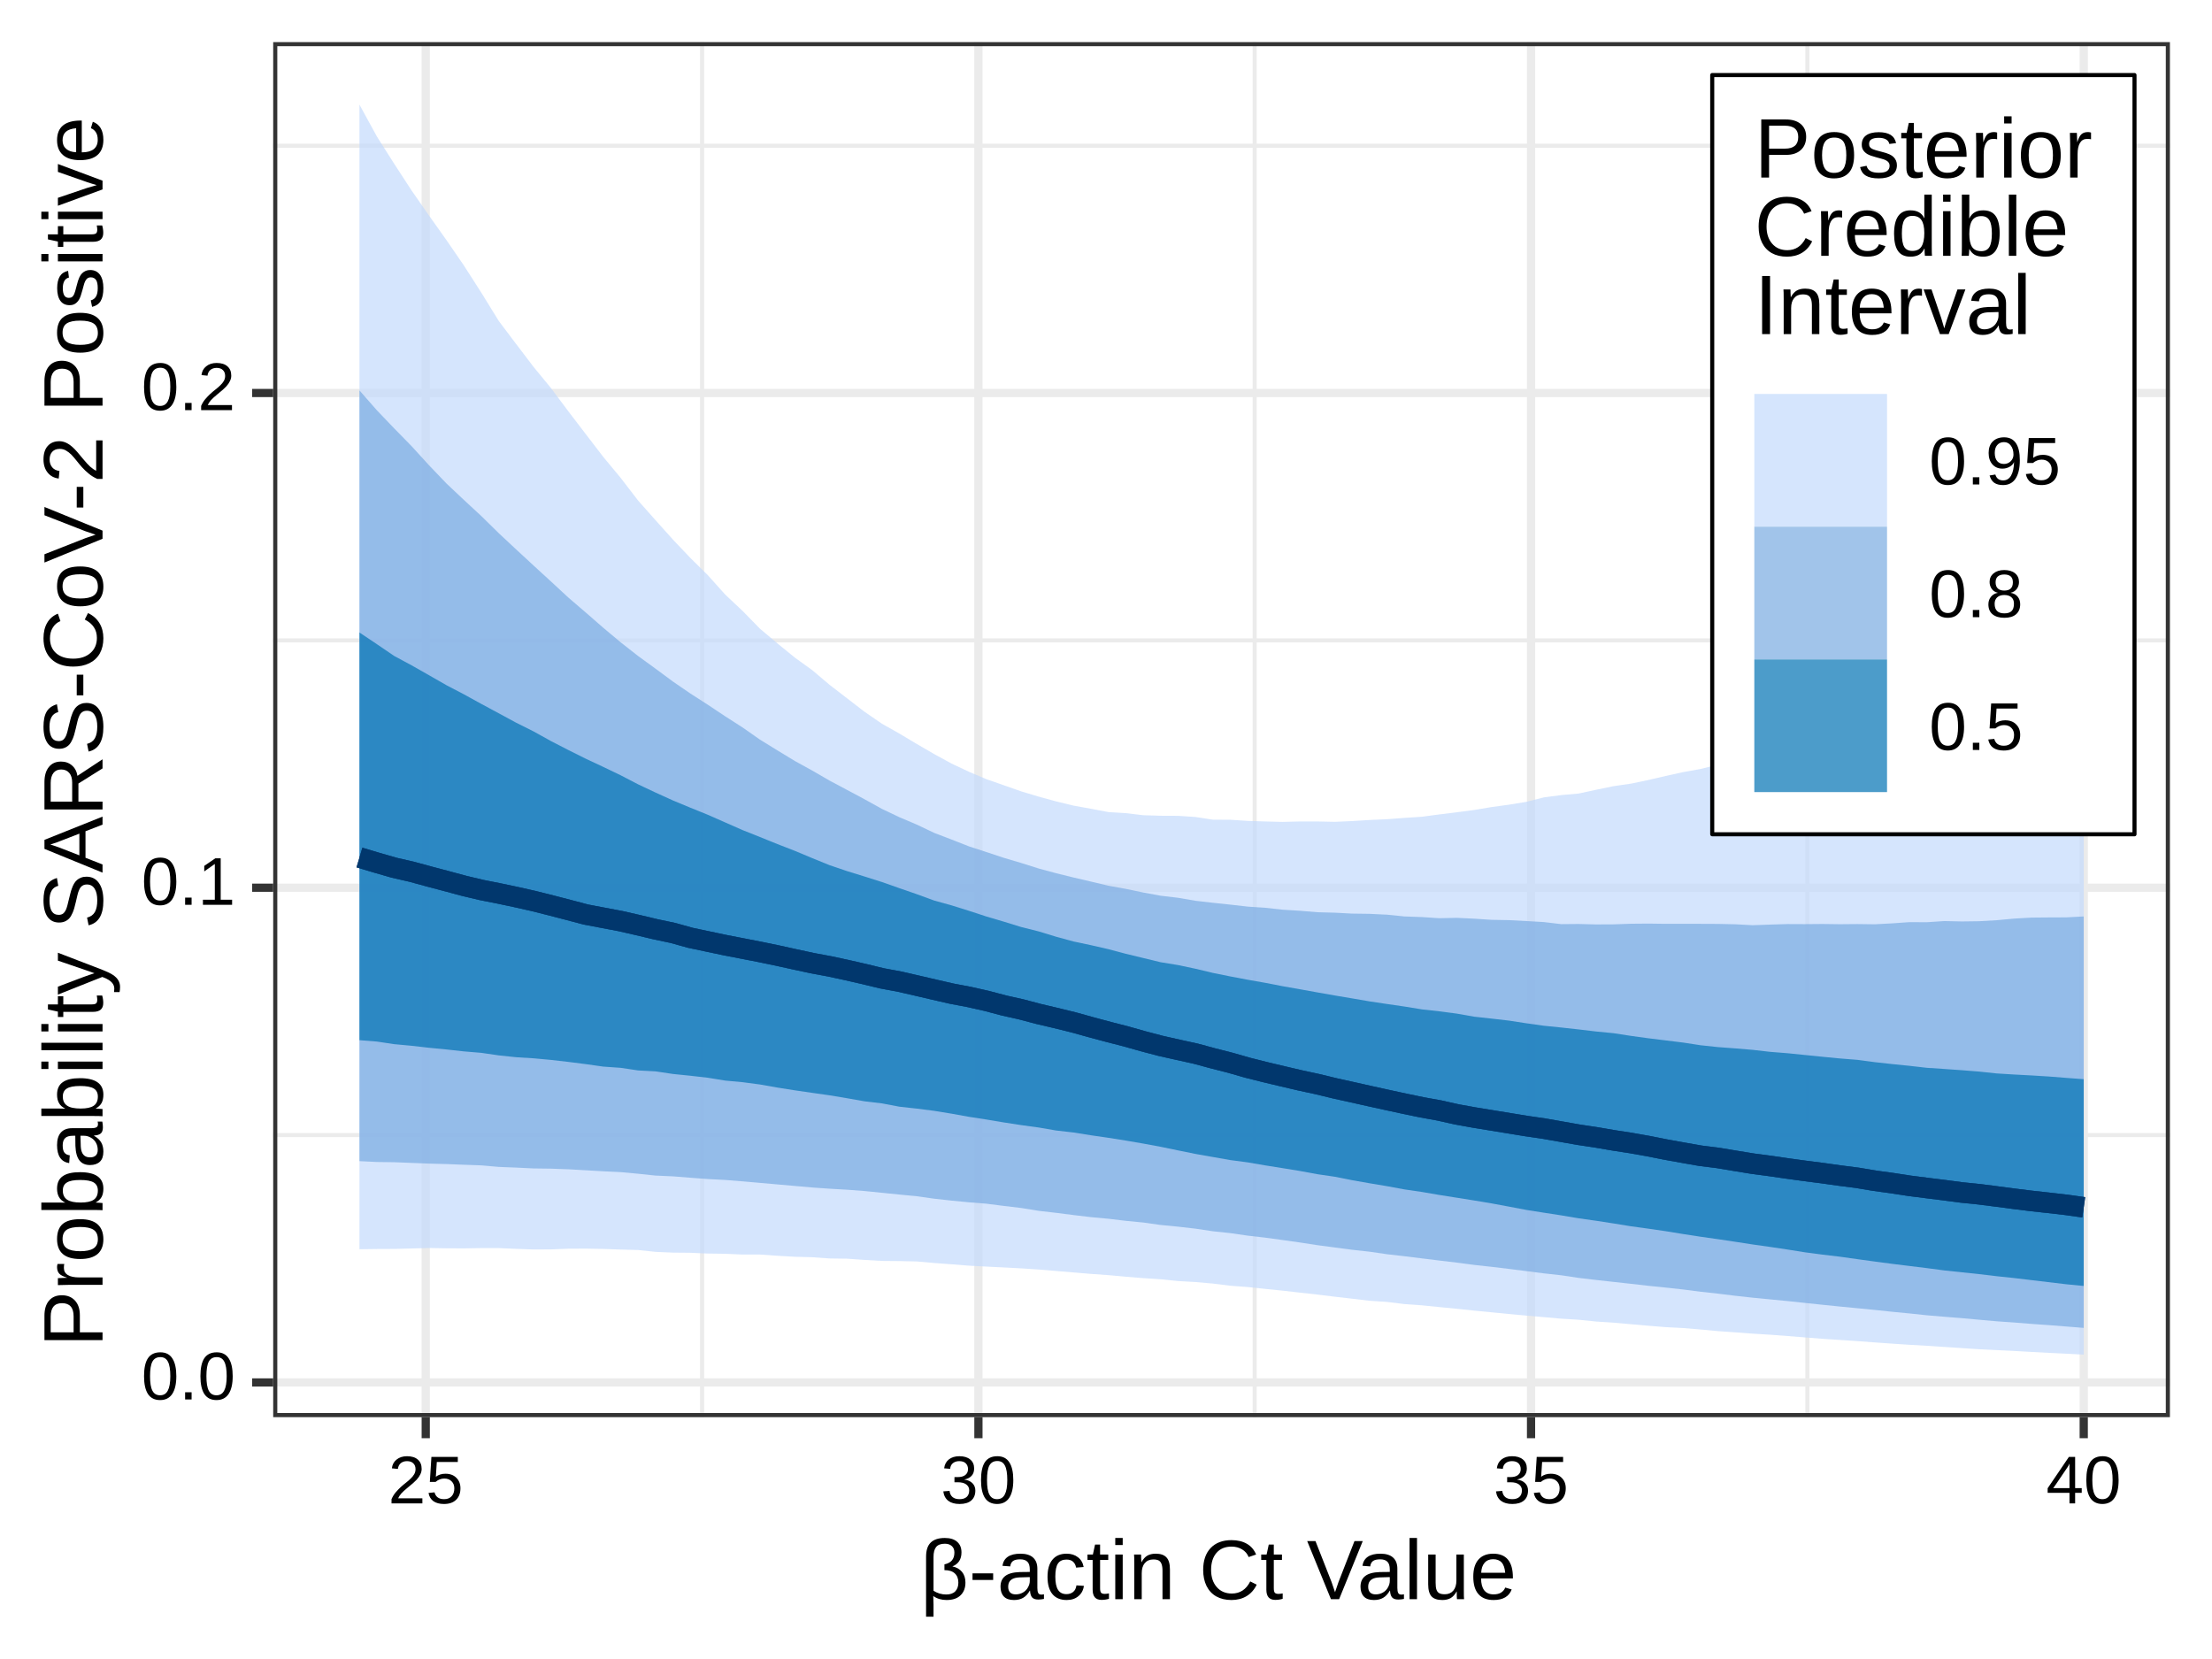
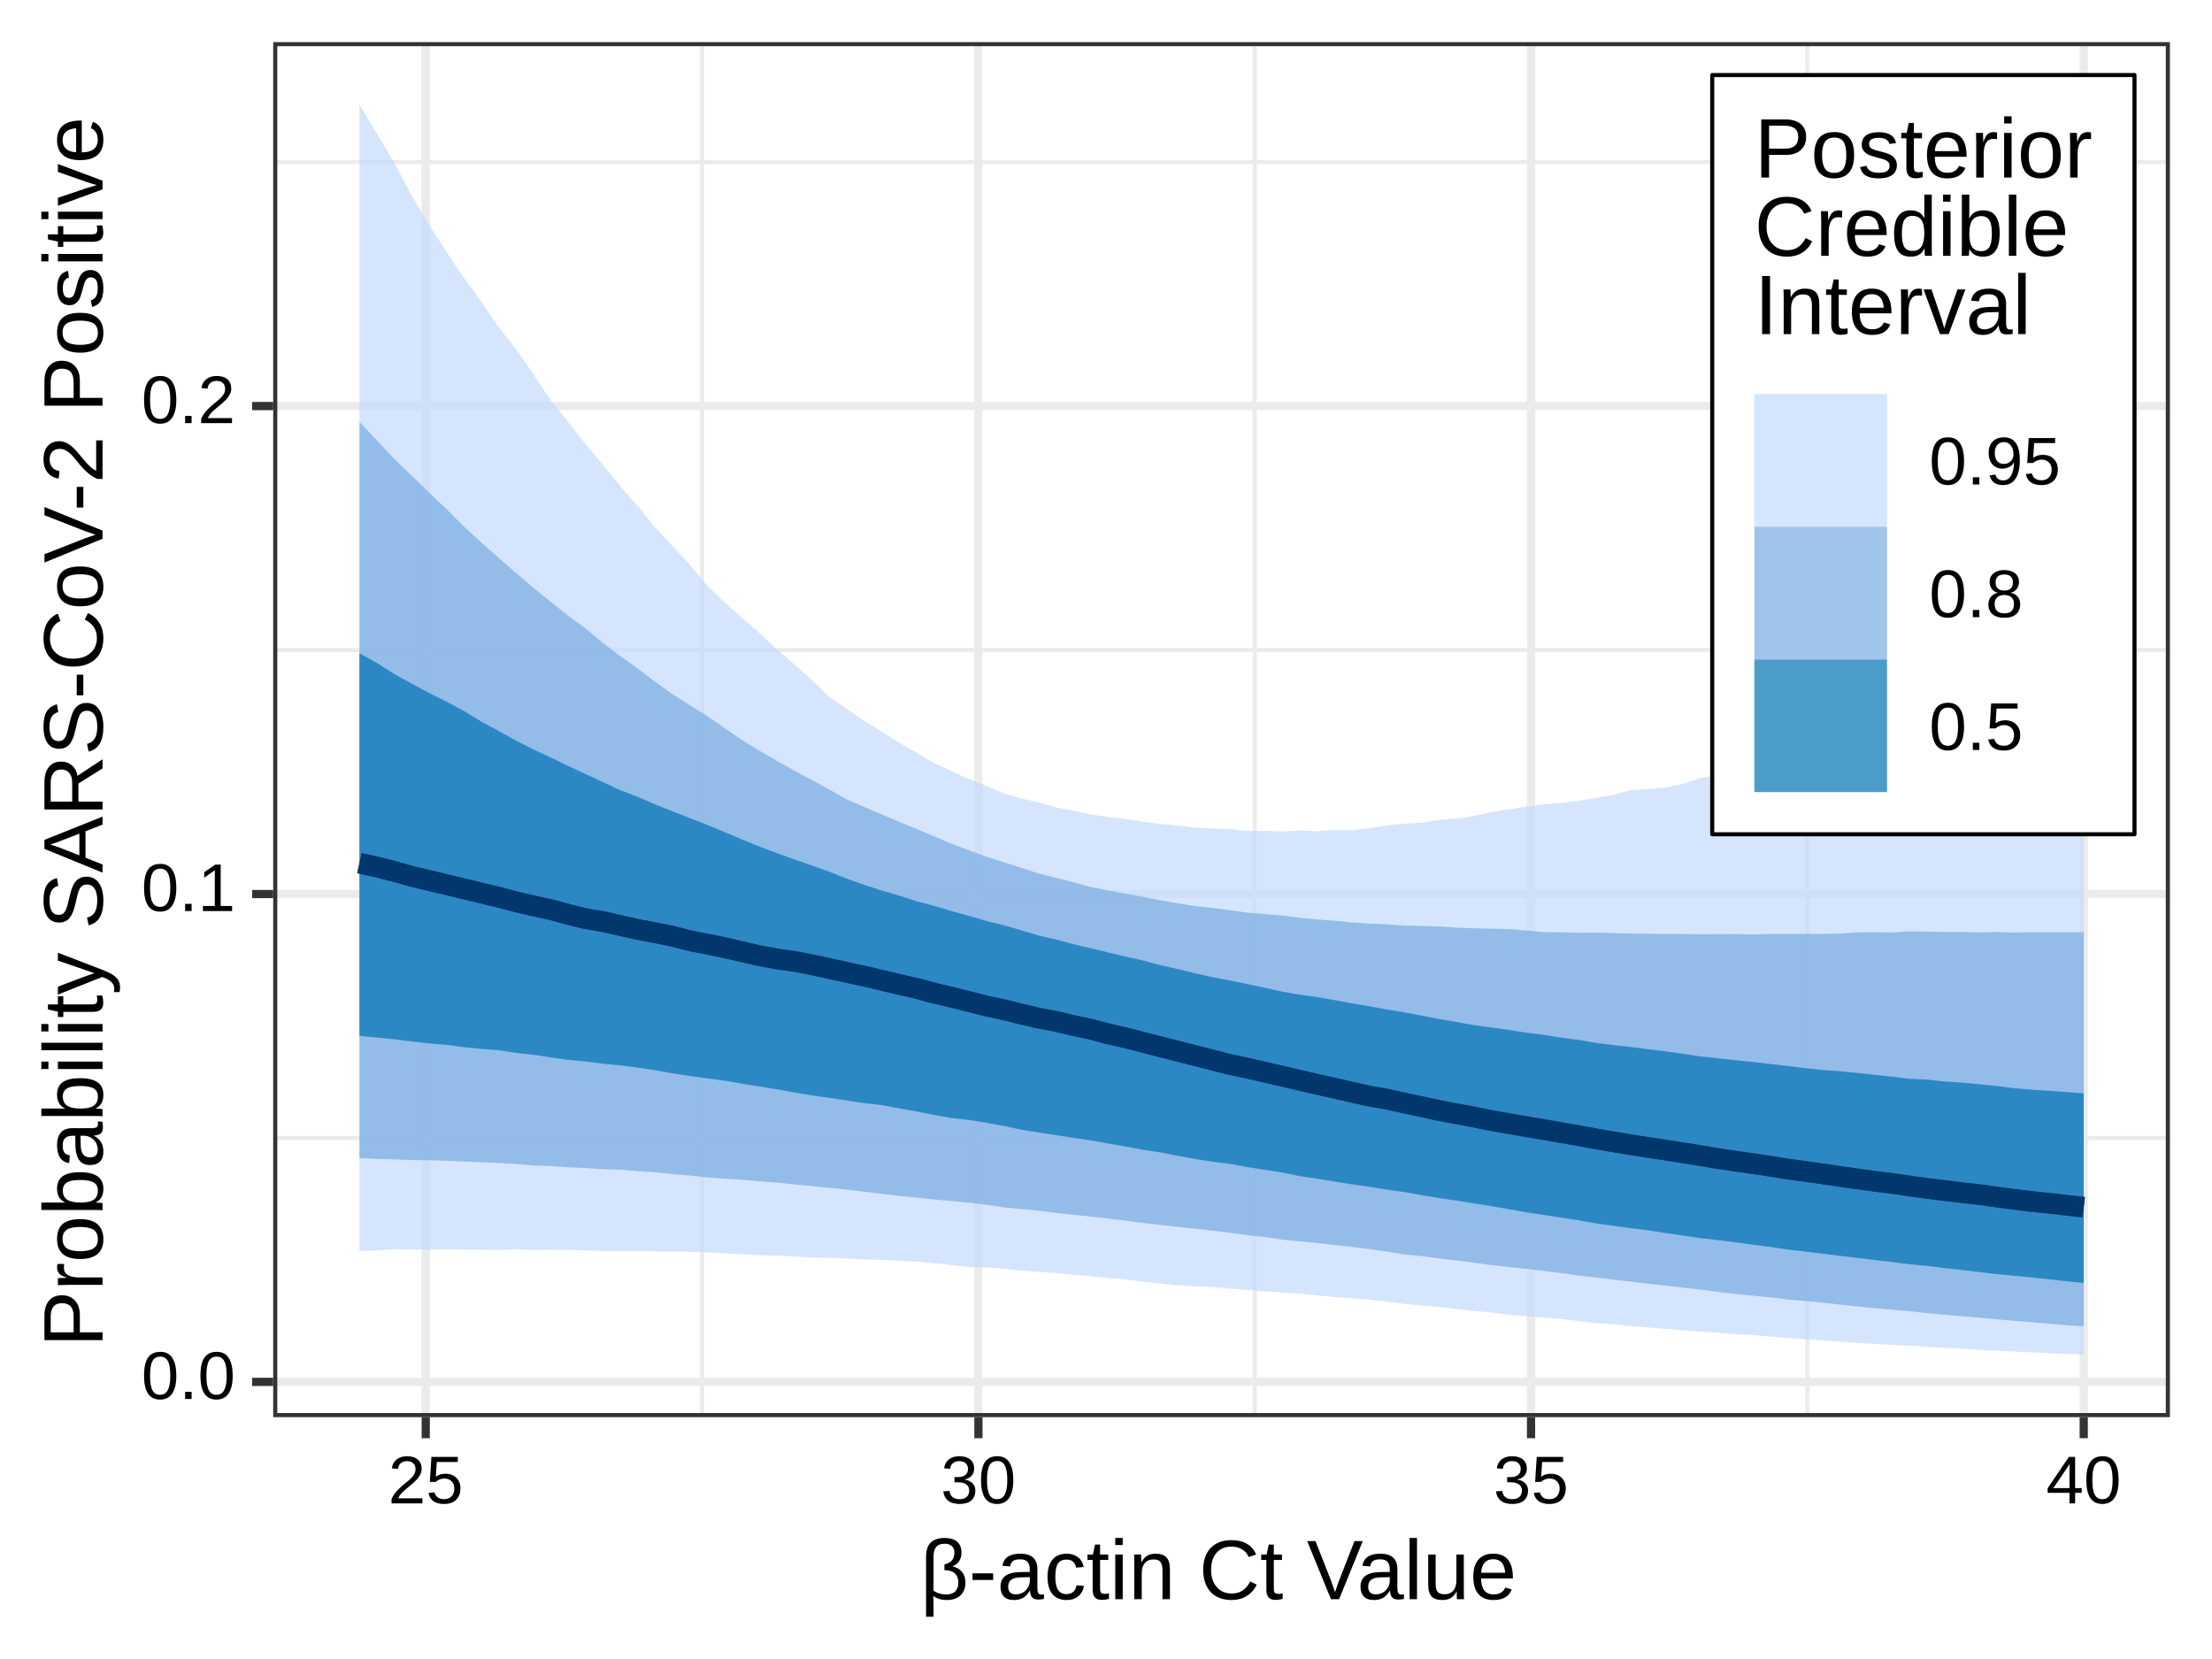
<svg xmlns="http://www.w3.org/2000/svg" viewBox="0 0 288.00 216.00">
  <defs>
    <style type="text/css">
    line, polyline, polygon, path, rect, circle {
      fill: none;
      stroke: #000000;
      stroke-linecap: round;
      stroke-linejoin: round;
      stroke-miterlimit: 10.00;
    }
  </style>
  </defs>
  <rect width="100%" height="100%" style="stroke: none; fill: #FFFFFF;" />
  <rect x="0.00" y="0.00" width="288.00" height="216.00" style="stroke-width: 1.07; stroke: #FFFFFF; fill: #FFFFFF;" />
  <defs>
    <clipPath id="cpMzUuNTd8MjgyLjUyfDE4NC41MXw1LjQ4">
      <rect x="35.57" y="5.48" width="246.95" height="179.03" />
    </clipPath>
  </defs>
  <rect x="35.57" y="5.48" width="246.95" height="179.03" style="stroke-width: 1.07; stroke: none; fill: #FFFFFF;" clip-path="url(#cpMzUuNTd8MjgyLjUyfDE4NC41MXw1LjQ4)" />
-   <polyline points="35.57,147.78 282.52,147.78 " style="stroke-width: 0.53; stroke: #EBEBEB; stroke-linecap: butt;" clip-path="url(#cpMzUuNTd8MjgyLjUyfDE4NC41MXw1LjQ4)" />
-   <polyline points="35.57,83.38 282.52,83.38 " style="stroke-width: 0.53; stroke: #EBEBEB; stroke-linecap: butt;" clip-path="url(#cpMzUuNTd8MjgyLjUyfDE4NC41MXw1LjQ4)" />
-   <polyline points="35.57,18.97 282.52,18.97 " style="stroke-width: 0.53; stroke: #EBEBEB; stroke-linecap: butt;" clip-path="url(#cpMzUuNTd8MjgyLjUyfDE4NC41MXw1LjQ4)" />
+   <polyline points="35.57,148.16 282.52,148.16 " style="stroke-width: 0.53; stroke: #EBEBEB; stroke-linecap: butt;" clip-path="url(#cpMzUuNTd8MjgyLjUyfDE4NC41MXw1LjQ4)" />
+   <polyline points="35.57,84.63 282.52,84.63 " style="stroke-width: 0.53; stroke: #EBEBEB; stroke-linecap: butt;" clip-path="url(#cpMzUuNTd8MjgyLjUyfDE4NC41MXw1LjQ4)" />
+   <polyline points="35.57,21.11 282.52,21.11 " style="stroke-width: 0.53; stroke: #EBEBEB; stroke-linecap: butt;" clip-path="url(#cpMzUuNTd8MjgyLjUyfDE4NC41MXw1LjQ4)" />
  <polyline points="91.41,184.51 91.41,5.48 " style="stroke-width: 0.53; stroke: #EBEBEB; stroke-linecap: butt;" clip-path="url(#cpMzUuNTd8MjgyLjUyfDE4NC41MXw1LjQ4)" />
  <polyline points="163.36,184.51 163.36,5.48 " style="stroke-width: 0.53; stroke: #EBEBEB; stroke-linecap: butt;" clip-path="url(#cpMzUuNTd8MjgyLjUyfDE4NC41MXw1LjQ4)" />
  <polyline points="235.32,184.51 235.32,5.48 " style="stroke-width: 0.53; stroke: #EBEBEB; stroke-linecap: butt;" clip-path="url(#cpMzUuNTd8MjgyLjUyfDE4NC41MXw1LjQ4)" />
-   <polyline points="35.57,179.99 282.52,179.99 " style="stroke-width: 1.07; stroke: #EBEBEB; stroke-linecap: butt;" clip-path="url(#cpMzUuNTd8MjgyLjUyfDE4NC41MXw1LjQ4)" />
-   <polyline points="35.57,115.58 282.52,115.58 " style="stroke-width: 1.07; stroke: #EBEBEB; stroke-linecap: butt;" clip-path="url(#cpMzUuNTd8MjgyLjUyfDE4NC41MXw1LjQ4)" />
-   <polyline points="35.57,51.17 282.52,51.17 " style="stroke-width: 1.07; stroke: #EBEBEB; stroke-linecap: butt;" clip-path="url(#cpMzUuNTd8MjgyLjUyfDE4NC41MXw1LjQ4)" />
+   <polyline points="35.57,179.92 282.52,179.92 " style="stroke-width: 1.07; stroke: #EBEBEB; stroke-linecap: butt;" clip-path="url(#cpMzUuNTd8MjgyLjUyfDE4NC41MXw1LjQ4)" />
+   <polyline points="35.57,116.40 282.52,116.40 " style="stroke-width: 1.07; stroke: #EBEBEB; stroke-linecap: butt;" clip-path="url(#cpMzUuNTd8MjgyLjUyfDE4NC41MXw1LjQ4)" />
+   <polyline points="35.57,52.87 282.52,52.87 " style="stroke-width: 1.07; stroke: #EBEBEB; stroke-linecap: butt;" clip-path="url(#cpMzUuNTd8MjgyLjUyfDE4NC41MXw1LjQ4)" />
  <polyline points="55.43,184.51 55.43,5.48 " style="stroke-width: 1.07; stroke: #EBEBEB; stroke-linecap: butt;" clip-path="url(#cpMzUuNTd8MjgyLjUyfDE4NC41MXw1LjQ4)" />
  <polyline points="127.39,184.51 127.39,5.48 " style="stroke-width: 1.07; stroke: #EBEBEB; stroke-linecap: butt;" clip-path="url(#cpMzUuNTd8MjgyLjUyfDE4NC41MXw1LjQ4)" />
  <polyline points="199.34,184.51 199.34,5.48 " style="stroke-width: 1.07; stroke: #EBEBEB; stroke-linecap: butt;" clip-path="url(#cpMzUuNTd8MjgyLjUyfDE4NC41MXw1LjQ4)" />
  <polyline points="271.30,184.51 271.30,5.48 " style="stroke-width: 1.07; stroke: #EBEBEB; stroke-linecap: butt;" clip-path="url(#cpMzUuNTd8MjgyLjUyfDE4NC41MXw1LjQ4)" />
-   <polygon points="46.80,13.62 49.07,17.77 51.33,21.33 53.60,24.82 55.87,28.08 58.14,31.28 60.40,34.57 62.67,38.11 64.94,41.79 67.21,44.80 69.47,47.77 71.74,50.53 74.01,53.57 76.28,56.54 78.54,59.48 80.81,62.22 83.08,65.17 85.35,67.73 87.62,70.26 89.88,72.64 92.15,74.88 94.42,77.41 96.69,79.55 98.95,81.86 101.22,83.77 103.49,85.62 105.76,87.26 108.02,89.17 110.29,90.92 112.56,92.67 114.83,94.23 117.10,95.51 119.36,96.86 121.63,98.18 123.90,99.42 126.17,100.49 128.43,101.45 130.70,102.24 132.97,103.04 135.24,103.72 137.50,104.34 139.77,104.89 142.04,105.30 144.31,105.73 146.57,105.87 148.84,106.14 151.11,106.21 153.38,106.22 155.65,106.37 157.91,106.72 160.18,106.73 162.45,106.88 164.72,106.95 166.98,107.01 169.25,106.95 171.52,106.95 173.79,107.00 176.05,106.90 178.32,106.76 180.59,106.66 182.86,106.49 185.12,106.34 187.39,106.04 189.66,105.76 191.93,105.46 194.20,105.08 196.46,104.77 198.73,104.40 201.00,103.82 203.27,103.52 205.53,103.32 207.80,102.83 210.07,102.36 212.34,102.03 214.60,101.56 216.87,101.03 219.14,100.53 221.41,100.12 223.67,99.56 225.94,99.01 228.21,98.31 230.48,97.83 232.75,97.37 235.01,96.77 237.28,96.40 239.55,95.79 241.82,95.09 244.08,94.48 246.35,93.93 248.62,93.14 250.89,92.33 253.15,91.68 255.42,90.98 257.69,90.50 259.96,89.76 262.23,89.24 264.49,88.54 266.76,87.82 269.03,87.19 271.30,86.57 271.30,176.37 269.03,176.25 266.76,176.14 264.49,176.02 262.23,175.89 259.96,175.78 257.69,175.67 255.42,175.52 253.15,175.37 250.89,175.22 248.62,175.09 246.35,174.94 244.08,174.78 241.82,174.61 239.55,174.46 237.28,174.31 235.01,174.13 232.75,173.95 230.48,173.78 228.21,173.64 225.94,173.47 223.67,173.31 221.41,173.10 219.14,172.91 216.87,172.79 214.60,172.61 212.34,172.41 210.07,172.21 207.80,172.06 205.53,171.83 203.27,171.69 201.00,171.49 198.73,171.29 196.46,171.08 194.20,170.86 191.93,170.64 189.66,170.40 187.39,170.18 185.12,169.95 182.86,169.79 180.59,169.51 178.32,169.36 176.05,169.09 173.79,168.83 171.52,168.55 169.25,168.30 166.98,168.04 164.72,167.81 162.45,167.57 160.18,167.40 157.91,167.12 155.65,166.92 153.38,166.79 151.11,166.56 148.84,166.41 146.57,166.23 144.31,166.02 142.04,165.86 139.77,165.67 137.50,165.48 135.24,165.29 132.97,165.14 130.70,165.02 128.43,164.91 126.17,164.79 123.90,164.61 121.63,164.44 119.36,164.24 117.10,164.19 114.83,164.17 112.56,164.04 110.29,163.88 108.02,163.85 105.76,163.69 103.49,163.63 101.22,163.50 98.95,163.34 96.69,163.34 94.42,163.24 92.15,163.21 89.88,163.11 87.62,163.09 85.35,162.99 83.08,162.75 80.81,162.69 78.54,162.61 76.28,162.57 74.01,162.58 71.74,162.67 69.47,162.68 67.21,162.60 64.94,162.50 62.67,162.50 60.40,162.54 58.14,162.53 55.87,162.49 53.60,162.55 51.33,162.61 49.07,162.62 46.80,162.65 " style="stroke-width: 0.00; stroke: none; fill: #C3DBFD; fill-opacity: 0.70;" clip-path="url(#cpMzUuNTd8MjgyLjUyfDE4NC41MXw1LjQ4)" />
-   <polygon points="46.80,50.83 49.07,53.42 51.33,55.78 53.60,58.10 55.87,60.59 58.14,62.96 60.40,65.09 62.67,67.19 64.94,69.42 67.21,71.54 69.47,73.63 71.74,75.71 74.01,77.81 76.28,79.76 78.54,81.73 80.81,83.63 83.08,85.41 85.35,87.06 87.62,88.74 89.88,90.29 92.15,91.75 94.42,93.26 96.69,94.72 98.95,96.30 101.22,97.70 103.49,99.08 105.76,100.33 108.02,101.64 110.29,102.85 112.56,104.06 114.83,105.32 117.10,106.40 119.36,107.36 121.63,108.44 123.90,109.31 126.17,110.20 128.43,110.94 130.70,111.69 132.97,112.36 135.24,113.08 137.50,113.69 139.77,114.25 142.04,114.78 144.31,115.32 146.57,115.73 148.84,116.20 151.11,116.62 153.38,116.89 155.65,117.28 157.91,117.54 160.18,117.78 162.45,118.04 164.72,118.19 166.98,118.44 169.25,118.58 171.52,118.77 173.79,118.83 176.05,118.95 178.32,118.98 180.59,119.09 182.86,119.32 185.12,119.40 187.39,119.55 189.66,119.50 191.93,119.61 194.20,119.76 196.46,119.80 198.73,119.92 201.00,120.05 203.27,120.32 205.53,120.30 207.80,120.36 210.07,120.35 212.34,120.27 214.60,120.25 216.87,120.28 219.14,120.28 221.41,120.28 223.67,120.29 225.94,120.34 228.21,120.46 230.48,120.38 232.75,120.31 235.01,120.32 237.28,120.30 239.55,120.33 241.82,120.31 244.08,120.34 246.35,120.22 248.62,120.06 250.89,120.07 253.15,119.92 255.42,119.97 257.69,119.94 259.96,119.81 262.23,119.60 264.49,119.47 266.76,119.45 269.03,119.44 271.30,119.32 271.30,172.89 269.03,172.71 266.76,172.53 264.49,172.37 262.23,172.19 259.96,172.03 257.69,171.83 255.42,171.62 253.15,171.44 250.89,171.25 248.62,171.01 246.35,170.79 244.08,170.55 241.82,170.33 239.55,170.11 237.28,169.88 235.01,169.64 232.75,169.40 230.48,169.18 228.21,168.96 225.94,168.71 223.67,168.43 221.41,168.18 219.14,167.89 216.87,167.64 214.60,167.41 212.34,167.15 210.07,166.90 207.80,166.65 205.53,166.38 203.27,166.04 201.00,165.79 198.73,165.50 196.46,165.21 194.20,164.94 191.93,164.69 189.66,164.39 187.39,164.12 185.12,163.84 182.86,163.56 180.59,163.30 178.32,162.97 176.05,162.72 173.79,162.42 171.52,162.12 169.25,161.77 166.98,161.45 164.72,161.14 162.45,160.88 160.18,160.55 157.91,160.31 155.65,159.97 153.38,159.71 151.11,159.49 148.84,159.17 146.57,158.95 144.31,158.68 142.04,158.47 139.77,158.20 137.50,157.91 135.24,157.65 132.97,157.28 130.70,157.01 128.43,156.72 126.17,156.54 123.90,156.32 121.63,156.07 119.36,155.75 117.10,155.53 114.83,155.30 112.56,155.07 110.29,154.90 108.02,154.77 105.76,154.61 103.49,154.41 101.22,154.21 98.95,154.01 96.69,153.81 94.42,153.63 92.15,153.51 89.88,153.34 87.62,153.16 85.35,153.06 83.08,152.82 80.81,152.61 78.54,152.50 76.28,152.37 74.01,152.24 71.74,152.16 69.47,152.13 67.21,152.02 64.94,151.93 62.67,151.73 60.40,151.65 58.14,151.56 55.87,151.50 53.60,151.41 51.33,151.32 49.07,151.29 46.80,151.18 " style="stroke-width: 0.00; stroke: none; fill: #79ABE2; fill-opacity: 0.70;" clip-path="url(#cpMzUuNTd8MjgyLjUyfDE4NC41MXw1LjQ4)" />
-   <polygon points="46.80,82.35 49.07,83.87 51.33,85.41 53.60,86.63 55.87,87.92 58.14,89.22 60.40,90.40 62.67,91.65 64.94,92.87 67.21,94.10 69.47,95.23 71.74,96.49 74.01,97.66 76.28,98.79 78.54,99.85 80.81,100.94 83.08,102.12 85.35,103.19 87.62,104.22 89.88,105.16 92.15,106.08 94.42,107.08 96.69,108.08 98.95,108.98 101.22,109.90 103.49,110.78 105.76,111.73 108.02,112.65 110.29,113.42 112.56,114.12 114.83,114.84 117.10,115.64 119.36,116.42 121.63,117.25 123.90,117.88 126.17,118.59 128.43,119.33 130.70,120.00 132.97,120.70 135.24,121.27 137.50,121.96 139.77,122.58 142.04,123.06 144.31,123.58 146.57,124.18 148.84,124.73 151.11,125.28 153.38,125.65 155.65,126.13 157.91,126.67 160.18,127.13 162.45,127.56 164.72,127.96 166.98,128.40 169.25,128.80 171.52,129.21 173.79,129.61 176.05,129.99 178.32,130.38 180.59,130.72 182.86,131.05 185.12,131.42 187.39,131.67 189.66,131.97 191.93,132.37 194.20,132.62 196.46,132.88 198.73,133.23 201.00,133.55 203.27,133.78 205.53,134.03 207.80,134.30 210.07,134.52 212.34,134.87 214.60,135.18 216.87,135.46 219.14,135.74 221.41,136.09 223.67,136.33 225.94,136.50 228.21,136.69 230.48,136.95 232.75,137.13 235.01,137.36 237.28,137.59 239.55,137.81 241.82,137.99 244.08,138.29 246.35,138.54 248.62,138.77 250.89,139.03 253.15,139.18 255.42,139.34 257.69,139.52 259.96,139.76 262.23,139.90 264.49,140.02 266.76,140.16 269.03,140.34 271.30,140.51 271.30,167.43 269.03,167.21 266.76,166.94 264.49,166.67 262.23,166.40 259.96,166.16 257.69,165.89 255.42,165.65 253.15,165.41 250.89,165.11 248.62,164.83 246.35,164.55 244.08,164.25 241.82,163.94 239.55,163.62 237.28,163.35 235.01,163.05 232.75,162.69 230.48,162.35 228.21,162.03 225.94,161.68 223.67,161.34 221.41,161.02 219.14,160.67 216.87,160.30 214.60,159.97 212.34,159.66 210.07,159.29 207.80,158.94 205.53,158.62 203.27,158.24 201.00,157.89 198.73,157.53 196.46,157.10 194.20,156.68 191.93,156.30 189.66,155.94 187.39,155.58 185.12,155.19 182.86,154.86 180.59,154.44 178.32,154.06 176.05,153.66 173.79,153.21 171.52,152.88 169.25,152.46 166.98,152.09 164.72,151.73 162.45,151.34 160.18,151.04 157.91,150.64 155.65,150.24 153.38,149.78 151.11,149.31 148.84,148.89 146.57,148.50 144.31,148.14 142.04,147.81 139.77,147.45 137.50,147.19 135.24,146.80 132.97,146.49 130.70,146.14 128.43,145.76 126.17,145.41 123.90,145.00 121.63,144.63 119.36,144.34 117.10,144.09 114.83,143.66 112.56,143.39 110.29,142.99 108.02,142.61 105.76,142.29 103.49,141.96 101.22,141.60 98.95,141.20 96.69,140.90 94.42,140.69 92.15,140.32 89.88,140.06 87.62,139.83 85.35,139.49 83.08,139.37 80.81,139.03 78.54,138.87 76.28,138.55 74.01,138.26 71.74,138.00 69.47,137.79 67.21,137.65 64.94,137.41 62.67,137.08 60.40,136.89 58.14,136.64 55.87,136.42 53.60,136.16 51.33,135.95 49.07,135.61 46.80,135.43 " style="stroke-width: 0.00; stroke: none; fill: #0072B4; fill-opacity: 0.70;" clip-path="url(#cpMzUuNTd8MjgyLjUyfDE4NC41MXw1LjQ4)" />
-   <polyline points="46.80,111.65 49.07,112.33 51.33,112.98 53.60,113.50 55.87,114.12 58.14,114.72 60.40,115.33 62.67,115.87 64.94,116.32 67.21,116.80 69.47,117.31 71.74,117.88 74.01,118.47 76.28,119.07 78.54,119.50 80.81,119.93 83.08,120.45 85.35,120.99 87.62,121.47 89.88,122.10 92.15,122.58 94.42,123.06 96.69,123.50 98.95,123.94 101.22,124.41 103.49,124.91 105.76,125.40 108.02,125.82 110.29,126.31 112.56,126.83 114.83,127.38 117.10,127.80 119.36,128.32 121.63,128.85 123.90,129.37 126.17,129.80 128.43,130.31 130.70,130.91 132.97,131.42 135.24,132.02 137.50,132.55 139.77,133.11 142.04,133.74 144.31,134.35 146.57,134.93 148.84,135.57 151.11,136.17 153.38,136.68 155.65,137.18 157.91,137.79 160.18,138.37 162.45,139.02 164.72,139.59 166.98,140.13 169.25,140.66 171.52,141.15 173.79,141.70 176.05,142.20 178.32,142.71 180.59,143.21 182.86,143.70 185.12,144.17 187.39,144.58 189.66,145.09 191.93,145.50 194.20,145.87 196.46,146.24 198.73,146.61 201.00,146.94 203.27,147.34 205.53,147.74 207.80,148.08 210.07,148.47 212.34,148.82 214.60,149.22 216.87,149.67 219.14,150.08 221.41,150.48 223.67,150.76 225.94,151.14 228.21,151.51 230.48,151.81 232.75,152.14 235.01,152.45 237.28,152.74 239.55,153.06 241.82,153.35 244.08,153.73 246.35,154.04 248.62,154.39 250.89,154.68 253.15,154.96 255.42,155.26 257.69,155.49 259.96,155.78 262.23,156.08 264.49,156.36 266.76,156.61 269.03,156.87 271.30,157.19 " style="stroke-width: 2.67; stroke: #00366C; stroke-opacity: 0.70; stroke-linecap: butt;" clip-path="url(#cpMzUuNTd8MjgyLjUyfDE4NC41MXw1LjQ4)" />
-   <polyline points="46.80,111.65 49.07,112.33 51.33,112.98 53.60,113.50 55.87,114.12 58.14,114.72 60.40,115.33 62.67,115.87 64.94,116.32 67.21,116.80 69.47,117.31 71.74,117.88 74.01,118.47 76.28,119.07 78.54,119.50 80.81,119.93 83.08,120.45 85.35,120.99 87.62,121.47 89.88,122.10 92.15,122.58 94.42,123.06 96.69,123.50 98.95,123.94 101.22,124.41 103.49,124.91 105.76,125.40 108.02,125.82 110.29,126.31 112.56,126.83 114.83,127.38 117.10,127.80 119.36,128.32 121.63,128.85 123.90,129.37 126.17,129.80 128.43,130.31 130.70,130.91 132.97,131.42 135.24,132.02 137.50,132.55 139.77,133.11 142.04,133.74 144.31,134.35 146.57,134.93 148.84,135.57 151.11,136.17 153.38,136.68 155.65,137.18 157.91,137.79 160.18,138.37 162.45,139.02 164.72,139.59 166.98,140.13 169.25,140.66 171.52,141.15 173.79,141.70 176.05,142.20 178.32,142.71 180.59,143.21 182.86,143.70 185.12,144.17 187.39,144.58 189.66,145.09 191.93,145.50 194.20,145.87 196.46,146.24 198.73,146.61 201.00,146.94 203.27,147.34 205.53,147.74 207.80,148.08 210.07,148.47 212.34,148.82 214.60,149.22 216.87,149.67 219.14,150.08 221.41,150.48 223.67,150.76 225.94,151.14 228.21,151.51 230.48,151.81 232.75,152.14 235.01,152.45 237.28,152.74 239.55,153.06 241.82,153.35 244.08,153.73 246.35,154.04 248.62,154.39 250.89,154.68 253.15,154.96 255.42,155.26 257.69,155.49 259.96,155.78 262.23,156.08 264.49,156.36 266.76,156.61 269.03,156.87 271.30,157.19 " style="stroke-width: 2.67; stroke: #00366C; stroke-opacity: 0.70; stroke-linecap: butt;" clip-path="url(#cpMzUuNTd8MjgyLjUyfDE4NC41MXw1LjQ4)" />
-   <polyline points="46.80,111.65 49.07,112.33 51.33,112.98 53.60,113.50 55.87,114.12 58.14,114.72 60.40,115.33 62.67,115.87 64.94,116.32 67.21,116.80 69.47,117.31 71.74,117.88 74.01,118.47 76.28,119.07 78.54,119.50 80.81,119.93 83.08,120.45 85.35,120.99 87.62,121.47 89.88,122.10 92.15,122.58 94.42,123.06 96.69,123.50 98.95,123.94 101.22,124.41 103.49,124.91 105.76,125.40 108.02,125.82 110.29,126.31 112.56,126.83 114.83,127.38 117.10,127.80 119.36,128.32 121.63,128.85 123.90,129.37 126.17,129.80 128.43,130.31 130.70,130.91 132.97,131.42 135.24,132.02 137.50,132.55 139.77,133.11 142.04,133.74 144.31,134.35 146.57,134.93 148.84,135.57 151.11,136.17 153.38,136.68 155.65,137.18 157.91,137.79 160.18,138.37 162.45,139.02 164.72,139.59 166.98,140.13 169.25,140.66 171.52,141.15 173.79,141.70 176.05,142.20 178.32,142.71 180.59,143.21 182.86,143.70 185.12,144.17 187.39,144.58 189.66,145.09 191.93,145.50 194.20,145.87 196.46,146.24 198.73,146.61 201.00,146.94 203.27,147.34 205.53,147.74 207.80,148.08 210.07,148.47 212.34,148.82 214.60,149.22 216.87,149.67 219.14,150.08 221.41,150.48 223.67,150.76 225.94,151.14 228.21,151.51 230.48,151.81 232.75,152.14 235.01,152.45 237.28,152.74 239.55,153.06 241.82,153.35 244.08,153.73 246.35,154.04 248.62,154.39 250.89,154.68 253.15,154.96 255.42,155.26 257.69,155.49 259.96,155.78 262.23,156.08 264.49,156.36 266.76,156.61 269.03,156.87 271.30,157.19 " style="stroke-width: 2.67; stroke: #00366C; stroke-opacity: 0.70; stroke-linecap: butt;" clip-path="url(#cpMzUuNTd8MjgyLjUyfDE4NC41MXw1LjQ4)" />
+   <polygon points="46.80,13.62 49.07,17.40 51.33,21.19 53.60,25.47 55.87,29.27 58.14,32.81 60.40,36.18 62.67,39.28 64.94,42.61 67.21,45.50 69.47,48.75 71.74,52.19 74.01,54.99 76.28,57.88 78.54,60.55 80.81,63.36 83.08,65.94 85.35,68.74 87.62,71.15 89.88,73.62 92.15,76.32 94.42,78.50 96.69,80.51 98.95,82.49 101.22,84.62 103.49,86.57 105.76,88.60 108.02,90.76 110.29,92.34 112.56,93.89 114.83,95.27 117.10,96.73 119.36,98.02 121.63,99.36 123.90,100.41 126.17,101.44 128.43,102.33 130.70,103.28 132.97,103.96 135.24,104.46 137.50,105.13 139.77,105.56 142.04,106.04 144.31,106.37 146.57,106.64 148.84,106.98 151.11,107.29 153.38,107.50 155.65,107.77 157.91,107.89 160.18,107.94 162.45,108.20 164.72,108.17 166.98,108.26 169.25,108.14 171.52,108.23 173.79,108.07 176.05,108.09 178.32,107.83 180.59,107.46 182.86,107.23 185.12,107.12 187.39,106.75 189.66,106.55 191.93,106.24 194.20,105.74 196.46,105.38 198.73,105.01 201.00,104.73 203.27,104.54 205.53,104.26 207.80,103.89 210.07,103.47 212.34,102.88 214.60,102.72 216.87,102.55 219.14,102.04 221.41,101.31 223.67,100.92 225.94,100.57 228.21,100.18 230.48,99.73 232.75,99.23 235.01,98.74 237.28,98.03 239.55,97.50 241.82,97.11 244.08,96.71 246.35,96.22 248.62,95.71 250.89,95.16 253.15,94.63 255.42,94.16 257.69,93.73 259.96,92.99 262.23,92.43 264.49,91.72 266.76,90.87 269.03,90.44 271.30,89.80 271.30,176.37 269.03,176.28 266.76,176.18 264.49,176.07 262.23,175.97 259.96,175.88 257.69,175.74 255.42,175.58 253.15,175.46 250.89,175.34 248.62,175.20 246.35,175.09 244.08,174.98 241.82,174.83 239.55,174.67 237.28,174.51 235.01,174.38 232.75,174.20 230.48,174.01 228.21,173.84 225.94,173.69 223.67,173.52 221.41,173.35 219.14,173.20 216.87,173.02 214.60,172.84 212.34,172.65 210.07,172.43 207.80,172.26 205.53,172.01 203.27,171.73 201.00,171.56 198.73,171.37 196.46,171.19 194.20,170.89 191.93,170.68 189.66,170.43 187.39,170.19 185.12,169.98 182.86,169.77 180.59,169.48 178.32,169.22 176.05,169.05 173.79,168.87 171.52,168.66 169.25,168.43 166.98,168.29 164.72,168.13 162.45,167.96 160.18,167.78 157.91,167.59 155.65,167.47 153.38,167.34 151.11,167.12 148.84,166.89 146.57,166.59 144.31,166.40 142.04,166.16 139.77,165.98 137.50,165.75 135.24,165.59 132.97,165.43 130.70,165.19 128.43,165.00 126.17,164.97 123.90,164.71 121.63,164.47 119.36,164.26 117.10,164.15 114.83,164.04 112.56,163.99 110.29,163.86 108.02,163.76 105.76,163.74 103.49,163.59 101.22,163.49 98.95,163.44 96.69,163.30 94.42,163.18 92.15,163.08 89.88,162.98 87.62,162.95 85.35,162.94 83.08,162.88 80.81,162.92 78.54,162.88 76.28,162.80 74.01,162.74 71.74,162.74 69.47,162.76 67.21,162.68 64.94,162.74 62.67,162.73 60.40,162.70 58.14,162.64 55.87,162.70 53.60,162.69 51.33,162.65 49.07,162.79 46.80,162.88 " style="stroke-width: 0.00; stroke: none; fill: #C3DBFD; fill-opacity: 0.70;" clip-path="url(#cpMzUuNTd8MjgyLjUyfDE4NC41MXw1LjQ4)" />
+   <polygon points="46.80,54.93 49.07,57.34 51.33,59.75 53.60,61.92 55.87,64.14 58.14,66.29 60.40,68.55 62.67,70.64 64.94,72.64 67.21,74.62 69.47,76.54 71.74,78.38 74.01,80.20 76.28,81.85 78.54,83.74 80.81,85.46 83.08,87.06 85.35,88.80 87.62,90.43 89.88,91.85 92.15,93.27 94.42,94.84 96.69,96.41 98.95,97.78 101.22,99.10 103.49,100.37 105.76,101.59 108.02,102.82 110.29,104.11 112.56,105.08 114.83,106.05 117.10,107.02 119.36,107.93 121.63,108.89 123.90,109.87 126.17,110.70 128.43,111.54 130.70,112.27 132.97,112.98 135.24,113.73 137.50,114.30 139.77,114.87 142.04,115.50 144.31,115.93 146.57,116.36 148.84,116.78 151.11,117.21 153.38,117.61 155.65,117.98 157.91,118.21 160.18,118.52 162.45,118.83 164.72,119.02 166.98,119.19 169.25,119.50 171.52,119.71 173.79,119.88 176.05,120.11 178.32,120.24 180.59,120.35 182.86,120.51 185.12,120.55 187.39,120.62 189.66,120.78 191.93,120.86 194.20,120.91 196.46,120.96 198.73,121.16 201.00,121.36 203.27,121.38 205.53,121.45 207.80,121.42 210.07,121.48 212.34,121.55 214.60,121.57 216.87,121.60 219.14,121.60 221.41,121.64 223.67,121.62 225.94,121.61 228.21,121.67 230.48,121.59 232.75,121.61 235.01,121.58 237.28,121.59 239.55,121.55 241.82,121.39 244.08,121.38 246.35,121.42 248.62,121.26 250.89,121.29 253.15,121.34 255.42,121.33 257.69,121.40 259.96,121.34 262.23,121.42 264.49,121.38 266.76,121.39 269.03,121.38 271.30,121.37 271.30,172.70 269.03,172.53 266.76,172.34 264.49,172.15 262.23,171.97 259.96,171.78 257.69,171.56 255.42,171.38 253.15,171.17 250.89,170.97 248.62,170.73 246.35,170.53 244.08,170.32 241.82,170.11 239.55,169.85 237.28,169.61 235.01,169.39 232.75,169.19 230.48,168.91 228.21,168.70 225.94,168.47 223.67,168.20 221.41,167.91 219.14,167.65 216.87,167.39 214.60,167.15 212.34,166.87 210.07,166.62 207.80,166.33 205.53,166.07 203.27,165.76 201.00,165.48 198.73,165.20 196.46,164.97 194.20,164.71 191.93,164.41 189.66,164.11 187.39,163.85 185.12,163.54 182.86,163.34 180.59,162.96 178.32,162.64 176.05,162.35 173.79,162.12 171.52,161.84 169.25,161.62 166.98,161.40 164.72,161.07 162.45,160.83 160.18,160.51 157.91,160.24 155.65,159.98 153.38,159.75 151.11,159.49 148.84,159.23 146.57,158.93 144.31,158.66 142.04,158.40 139.77,158.17 137.50,157.92 135.24,157.64 132.97,157.42 130.70,157.20 128.43,156.85 126.17,156.60 123.90,156.37 121.63,156.18 119.36,155.92 117.10,155.70 114.83,155.45 112.56,155.17 110.29,154.89 108.02,154.66 105.76,154.44 103.49,154.22 101.22,153.97 98.95,153.82 96.69,153.61 94.42,153.46 92.15,153.31 89.88,153.05 87.62,152.87 85.35,152.62 83.08,152.48 80.81,152.30 78.54,152.23 76.28,152.08 74.01,151.98 71.74,151.82 69.47,151.74 67.21,151.54 64.94,151.43 62.67,151.32 60.40,151.23 58.14,151.13 55.87,151.06 53.60,151.04 51.33,150.95 49.07,150.89 46.80,150.78 " style="stroke-width: 0.00; stroke: none; fill: #79ABE2; fill-opacity: 0.70;" clip-path="url(#cpMzUuNTd8MjgyLjUyfDE4NC41MXw1LjQ4)" />
+   <polygon points="46.80,85.05 49.07,86.31 51.33,87.75 53.60,89.01 55.87,90.23 58.14,91.35 60.40,92.57 62.67,93.95 64.94,95.18 67.21,96.44 69.47,97.59 71.74,98.64 74.01,99.74 76.28,100.80 78.54,101.85 80.81,102.90 83.08,103.77 85.35,104.75 87.62,105.65 89.88,106.55 92.15,107.43 94.42,108.37 96.69,109.33 98.95,110.25 101.22,111.10 103.49,111.93 105.76,112.71 108.02,113.51 110.29,114.42 112.56,115.22 114.83,115.96 117.10,116.62 119.36,117.35 121.63,117.94 123.90,118.63 126.17,119.24 128.43,119.92 130.70,120.47 132.97,121.12 135.24,121.81 137.50,122.33 139.77,122.93 142.04,123.47 144.31,124.01 146.57,124.56 148.84,125.06 151.11,125.67 153.38,126.18 155.65,126.73 157.91,127.24 160.18,127.67 162.45,128.14 164.72,128.61 166.98,129.12 169.25,129.51 171.52,129.82 173.79,130.22 176.05,130.64 178.32,131.02 180.59,131.44 182.86,131.81 185.12,132.23 187.39,132.68 189.66,133.07 191.93,133.48 194.20,133.78 196.46,134.10 198.73,134.45 201.00,134.74 203.27,135.11 205.53,135.39 207.80,135.78 210.07,136.07 212.34,136.32 214.60,136.61 216.87,136.88 219.14,137.21 221.41,137.55 223.67,137.79 225.94,138.04 228.21,138.26 230.48,138.53 232.75,138.78 235.01,139.07 237.28,139.31 239.55,139.47 241.82,139.70 244.08,139.94 246.35,140.18 248.62,140.46 250.89,140.56 253.15,140.81 255.42,140.95 257.69,141.17 259.96,141.39 262.23,141.68 264.49,141.87 266.76,142.02 269.03,142.18 271.30,142.35 271.30,167.04 269.03,166.82 266.76,166.56 264.49,166.32 262.23,166.11 259.96,165.88 257.69,165.62 255.42,165.35 253.15,165.10 250.89,164.82 248.62,164.60 246.35,164.32 244.08,164.05 241.82,163.78 239.55,163.51 237.28,163.23 235.01,162.95 232.75,162.69 230.48,162.35 228.21,162.05 225.94,161.75 223.67,161.46 221.41,161.21 219.14,160.87 216.87,160.54 214.60,160.19 212.34,159.91 210.07,159.60 207.80,159.29 205.53,158.88 203.27,158.54 201.00,158.18 198.73,157.84 196.46,157.44 194.20,157.04 191.93,156.68 189.66,156.32 187.39,155.99 185.12,155.62 182.86,155.20 180.59,154.89 178.32,154.52 176.05,154.21 173.79,153.84 171.52,153.47 169.25,153.13 166.98,152.67 164.72,152.32 162.45,151.96 160.18,151.54 157.91,151.26 155.65,150.90 153.38,150.50 151.11,150.05 148.84,149.71 146.57,149.28 144.31,148.89 142.04,148.48 139.77,148.15 137.50,147.80 135.24,147.45 132.97,147.09 130.70,146.60 128.43,146.18 126.17,145.82 123.90,145.57 121.63,145.17 119.36,144.71 117.10,144.31 114.83,143.89 112.56,143.63 110.29,143.29 108.02,142.94 105.76,142.63 103.49,142.25 101.22,141.84 98.95,141.47 96.69,141.11 94.42,140.71 92.15,140.42 89.88,140.10 87.62,139.76 85.35,139.35 83.08,139.01 80.81,138.72 78.54,138.50 76.28,138.20 74.01,138.00 71.74,137.68 69.47,137.33 67.21,137.09 64.94,136.74 62.67,136.56 60.40,136.35 58.14,136.03 55.87,135.85 53.60,135.60 51.33,135.31 49.07,135.09 46.80,134.88 " style="stroke-width: 0.00; stroke: none; fill: #0072B4; fill-opacity: 0.70;" clip-path="url(#cpMzUuNTd8MjgyLjUyfDE4NC41MXw1LjQ4)" />
+   <polyline points="46.80,112.38 49.07,112.89 51.33,113.46 53.60,114.10 55.87,114.64 58.14,115.18 60.40,115.73 62.67,116.27 64.94,116.82 67.21,117.42 69.47,117.95 71.74,118.44 74.01,119.06 76.28,119.62 78.54,120.00 80.81,120.51 83.08,121.02 85.35,121.45 87.62,121.91 89.88,122.50 92.15,122.94 94.42,123.40 96.69,123.93 98.95,124.45 101.22,124.86 103.49,125.18 105.76,125.62 108.02,126.11 110.29,126.61 112.56,127.10 114.83,127.64 117.10,128.18 119.36,128.69 121.63,129.31 123.90,129.84 126.17,130.41 128.43,130.98 130.70,131.47 132.97,132.03 135.24,132.56 137.50,132.99 139.77,133.53 142.04,134.01 144.31,134.61 146.57,135.13 148.84,135.71 151.11,136.30 153.38,136.87 155.65,137.45 157.91,138.03 160.18,138.61 162.45,139.08 164.72,139.61 166.98,140.13 169.25,140.66 171.52,141.19 173.79,141.69 176.05,142.21 178.32,142.72 180.59,143.11 182.86,143.62 185.12,144.09 187.39,144.59 189.66,145.02 191.93,145.44 194.20,145.91 196.46,146.29 198.73,146.69 201.00,147.07 203.27,147.47 205.53,147.86 207.80,148.28 210.07,148.67 212.34,149.04 214.60,149.40 216.87,149.74 219.14,150.10 221.41,150.46 223.67,150.84 225.94,151.18 228.21,151.50 230.48,151.84 232.75,152.21 235.01,152.51 237.28,152.83 239.55,153.17 241.82,153.49 244.08,153.80 246.35,154.08 248.62,154.42 250.89,154.73 253.15,155.00 255.42,155.28 257.69,155.53 259.96,155.85 262.23,156.15 264.49,156.43 266.76,156.66 269.03,156.92 271.30,157.18 " style="stroke-width: 2.67; stroke: #00366C; stroke-opacity: 0.70; stroke-linecap: butt;" clip-path="url(#cpMzUuNTd8MjgyLjUyfDE4NC41MXw1LjQ4)" />
+   <polyline points="46.80,112.38 49.07,112.89 51.33,113.46 53.60,114.10 55.87,114.64 58.14,115.18 60.40,115.73 62.67,116.27 64.94,116.82 67.21,117.42 69.47,117.95 71.74,118.44 74.01,119.06 76.28,119.62 78.54,120.00 80.81,120.51 83.08,121.02 85.35,121.45 87.62,121.91 89.88,122.50 92.15,122.94 94.42,123.40 96.69,123.93 98.95,124.45 101.22,124.86 103.49,125.18 105.76,125.62 108.02,126.11 110.29,126.61 112.56,127.10 114.83,127.64 117.10,128.18 119.36,128.69 121.63,129.31 123.90,129.84 126.17,130.41 128.43,130.98 130.70,131.47 132.97,132.03 135.24,132.56 137.50,132.99 139.77,133.53 142.04,134.01 144.31,134.61 146.57,135.13 148.84,135.71 151.11,136.30 153.38,136.87 155.65,137.45 157.91,138.03 160.18,138.61 162.45,139.08 164.72,139.61 166.98,140.13 169.25,140.66 171.52,141.19 173.79,141.69 176.05,142.21 178.32,142.72 180.59,143.11 182.86,143.62 185.12,144.09 187.39,144.59 189.66,145.02 191.93,145.44 194.20,145.91 196.46,146.29 198.73,146.69 201.00,147.07 203.27,147.47 205.53,147.86 207.80,148.28 210.07,148.67 212.34,149.04 214.60,149.40 216.87,149.74 219.14,150.10 221.41,150.46 223.67,150.84 225.94,151.18 228.21,151.50 230.48,151.84 232.75,152.21 235.01,152.51 237.28,152.83 239.55,153.17 241.82,153.49 244.08,153.80 246.35,154.08 248.62,154.42 250.89,154.73 253.15,155.00 255.42,155.28 257.69,155.53 259.96,155.85 262.23,156.15 264.49,156.43 266.76,156.66 269.03,156.92 271.30,157.18 " style="stroke-width: 2.67; stroke: #00366C; stroke-opacity: 0.70; stroke-linecap: butt;" clip-path="url(#cpMzUuNTd8MjgyLjUyfDE4NC41MXw1LjQ4)" />
+   <polyline points="46.80,112.38 49.07,112.89 51.33,113.46 53.60,114.10 55.87,114.64 58.14,115.18 60.40,115.73 62.67,116.27 64.94,116.82 67.21,117.42 69.47,117.95 71.74,118.44 74.01,119.06 76.28,119.62 78.54,120.00 80.81,120.51 83.08,121.02 85.35,121.45 87.62,121.91 89.88,122.50 92.15,122.94 94.42,123.40 96.69,123.93 98.95,124.45 101.22,124.86 103.49,125.18 105.76,125.62 108.02,126.11 110.29,126.61 112.56,127.10 114.83,127.64 117.10,128.18 119.36,128.69 121.63,129.31 123.90,129.84 126.17,130.41 128.43,130.98 130.70,131.47 132.97,132.03 135.24,132.56 137.50,132.99 139.77,133.53 142.04,134.01 144.31,134.61 146.57,135.13 148.84,135.71 151.11,136.30 153.38,136.87 155.65,137.45 157.91,138.03 160.18,138.61 162.45,139.08 164.72,139.61 166.98,140.13 169.25,140.66 171.52,141.19 173.79,141.69 176.05,142.21 178.32,142.72 180.59,143.11 182.86,143.62 185.12,144.09 187.39,144.59 189.66,145.02 191.93,145.44 194.20,145.91 196.46,146.29 198.73,146.69 201.00,147.07 203.27,147.47 205.53,147.86 207.80,148.28 210.07,148.67 212.34,149.04 214.60,149.40 216.87,149.74 219.14,150.10 221.41,150.46 223.67,150.84 225.94,151.18 228.21,151.50 230.48,151.84 232.75,152.21 235.01,152.51 237.28,152.83 239.55,153.17 241.82,153.49 244.08,153.80 246.35,154.08 248.62,154.42 250.89,154.73 253.15,155.00 255.42,155.28 257.69,155.53 259.96,155.85 262.23,156.15 264.49,156.43 266.76,156.66 269.03,156.92 271.30,157.18 " style="stroke-width: 2.67; stroke: #00366C; stroke-opacity: 0.70; stroke-linecap: butt;" clip-path="url(#cpMzUuNTd8MjgyLjUyfDE4NC41MXw1LjQ4)" />
  <rect x="35.57" y="5.48" width="246.95" height="179.03" style="stroke-width: 1.07; stroke: #333333;" clip-path="url(#cpMzUuNTd8MjgyLjUyfDE4NC41MXw1LjQ4)" />
  <defs>
    <clipPath id="cpMC4wMHwyODguMDB8MjE2LjAwfDAuMDA=">
      <rect x="0.00" y="0.00" width="288.00" height="216.00" />
    </clipPath>
  </defs>
  <g clip-path="url(#cpMC4wMHwyODguMDB8MjE2LjAwfDAuMDA=)">
-     <text x="18.41" y="182.21" style="font-size: 8.80px; font-family: Arial;" textLength="12.23px" lengthAdjust="spacingAndGlyphs">0.0</text>
+     <text x="18.41" y="182.15" style="font-size: 8.80px; font-family: Arial;" textLength="12.23px" lengthAdjust="spacingAndGlyphs">0.0</text>
  </g>
  <g clip-path="url(#cpMC4wMHwyODguMDB8MjE2LjAwfDAuMDA=)">
-     <text x="18.41" y="117.80" style="font-size: 8.80px; font-family: Arial;" textLength="12.23px" lengthAdjust="spacingAndGlyphs">0.1</text>
+     <text x="18.41" y="118.62" style="font-size: 8.80px; font-family: Arial;" textLength="12.23px" lengthAdjust="spacingAndGlyphs">0.1</text>
  </g>
  <g clip-path="url(#cpMC4wMHwyODguMDB8MjE2LjAwfDAuMDA=)">
-     <text x="18.41" y="53.40" style="font-size: 8.80px; font-family: Arial;" textLength="12.23px" lengthAdjust="spacingAndGlyphs">0.2</text>
+     <text x="18.41" y="55.09" style="font-size: 8.80px; font-family: Arial;" textLength="12.23px" lengthAdjust="spacingAndGlyphs">0.2</text>
  </g>
-   <polyline points="32.83,179.99 35.57,179.99 " style="stroke-width: 1.07; stroke: #333333; stroke-linecap: butt;" clip-path="url(#cpMC4wMHwyODguMDB8MjE2LjAwfDAuMDA=)" />
-   <polyline points="32.83,115.58 35.57,115.58 " style="stroke-width: 1.07; stroke: #333333; stroke-linecap: butt;" clip-path="url(#cpMC4wMHwyODguMDB8MjE2LjAwfDAuMDA=)" />
-   <polyline points="32.83,51.17 35.57,51.17 " style="stroke-width: 1.07; stroke: #333333; stroke-linecap: butt;" clip-path="url(#cpMC4wMHwyODguMDB8MjE2LjAwfDAuMDA=)" />
+   <polyline points="32.83,179.92 35.57,179.92 " style="stroke-width: 1.07; stroke: #333333; stroke-linecap: butt;" clip-path="url(#cpMC4wMHwyODguMDB8MjE2LjAwfDAuMDA=)" />
+   <polyline points="32.83,116.40 35.57,116.40 " style="stroke-width: 1.07; stroke: #333333; stroke-linecap: butt;" clip-path="url(#cpMC4wMHwyODguMDB8MjE2LjAwfDAuMDA=)" />
+   <polyline points="32.83,52.87 35.57,52.87 " style="stroke-width: 1.07; stroke: #333333; stroke-linecap: butt;" clip-path="url(#cpMC4wMHwyODguMDB8MjE2LjAwfDAuMDA=)" />
  <polyline points="55.43,187.25 55.43,184.51 " style="stroke-width: 1.07; stroke: #333333; stroke-linecap: butt;" clip-path="url(#cpMC4wMHwyODguMDB8MjE2LjAwfDAuMDA=)" />
  <polyline points="127.39,187.25 127.39,184.51 " style="stroke-width: 1.07; stroke: #333333; stroke-linecap: butt;" clip-path="url(#cpMC4wMHwyODguMDB8MjE2LjAwfDAuMDA=)" />
  <polyline points="199.34,187.25 199.34,184.51 " style="stroke-width: 1.07; stroke: #333333; stroke-linecap: butt;" clip-path="url(#cpMC4wMHwyODguMDB8MjE2LjAwfDAuMDA=)" />
  <polyline points="271.30,187.25 271.30,184.51 " style="stroke-width: 1.07; stroke: #333333; stroke-linecap: butt;" clip-path="url(#cpMC4wMHwyODguMDB8MjE2LjAwfDAuMDA=)" />
  <g clip-path="url(#cpMC4wMHwyODguMDB8MjE2LjAwfDAuMDA=)">
    <text x="50.54" y="195.74" style="font-size: 8.80px; font-family: Arial;" textLength="9.79px" lengthAdjust="spacingAndGlyphs">25</text>
  </g>
  <g clip-path="url(#cpMC4wMHwyODguMDB8MjE2LjAwfDAuMDA=)">
    <text x="122.49" y="195.74" style="font-size: 8.80px; font-family: Arial;" textLength="9.79px" lengthAdjust="spacingAndGlyphs">30</text>
  </g>
  <g clip-path="url(#cpMC4wMHwyODguMDB8MjE2LjAwfDAuMDA=)">
    <text x="194.45" y="195.74" style="font-size: 8.80px; font-family: Arial;" textLength="9.79px" lengthAdjust="spacingAndGlyphs">35</text>
  </g>
  <g clip-path="url(#cpMC4wMHwyODguMDB8MjE2LjAwfDAuMDA=)">
    <text x="266.40" y="195.74" style="font-size: 8.80px; font-family: Arial;" textLength="9.79px" lengthAdjust="spacingAndGlyphs">40</text>
  </g>
  <g clip-path="url(#cpMC4wMHwyODguMDB8MjE2LjAwfDAuMDA=)">
    <text x="119.81" y="208.21" style="font-size: 11.00px; font-family: Arial;" textLength="33.23px" lengthAdjust="spacingAndGlyphs">β-actin</text>
  </g>
  <g clip-path="url(#cpMC4wMHwyODguMDB8MjE2LjAwfDAuMDA=)">
    <text x="156.09" y="208.21" style="font-size: 11.00px; font-family: Arial;" textLength="11.00px" lengthAdjust="spacingAndGlyphs">Ct</text>
  </g>
  <g clip-path="url(#cpMC4wMHwyODguMDB8MjE2LjAwfDAuMDA=)">
    <text x="170.15" y="208.21" style="font-size: 11.00px; font-family: Arial;" textLength="28.13px" lengthAdjust="spacingAndGlyphs">Value</text>
  </g>
  <g clip-path="url(#cpMC4wMHwyODguMDB8MjE2LjAwfDAuMDA=)">
    <text transform="translate(13.35,175.39) rotate(-90)" style="font-size: 11.00px; font-family: Arial;" textLength="160.78px" lengthAdjust="spacingAndGlyphs">Probability SARS-CoV-2 Positive</text>
  </g>
  <rect x="222.93" y="9.77" width="54.98" height="98.85" style="stroke-width: 0.53; fill: #FFFFFF;" clip-path="url(#cpMC4wMHwyODguMDB8MjE2LjAwfDAuMDA=)" />
  <g clip-path="url(#cpMC4wMHwyODguMDB8MjE2LjAwfDAuMDA=)">
    <text x="228.41" y="23.12" style="font-size: 11.00px; font-family: Arial;" textLength="44.02px" lengthAdjust="spacingAndGlyphs">Posterior</text>
  </g>
  <g clip-path="url(#cpMC4wMHwyODguMDB8MjE2LjAwfDAuMDA=)">
    <text x="228.41" y="33.31" style="font-size: 11.00px; font-family: Arial;" textLength="40.97px" lengthAdjust="spacingAndGlyphs">Credible</text>
  </g>
  <g clip-path="url(#cpMC4wMHwyODguMDB8MjE2LjAwfDAuMDA=)">
    <text x="228.41" y="43.50" style="font-size: 11.00px; font-family: Arial;" textLength="36.07px" lengthAdjust="spacingAndGlyphs">Interval</text>
  </g>
  <rect x="228.41" y="51.29" width="17.28" height="17.28" style="stroke-width: 1.07; stroke: none; fill: #FFFFFF;" clip-path="url(#cpMC4wMHwyODguMDB8MjE2LjAwfDAuMDA=)" />
  <rect x="228.41" y="51.29" width="17.28" height="17.28" style="stroke-width: 0.75; stroke: none; fill: #C3DBFD; fill-opacity: 0.70;" clip-path="url(#cpMC4wMHwyODguMDB8MjE2LjAwfDAuMDA=)" />
  <rect x="228.41" y="68.57" width="17.28" height="17.28" style="stroke-width: 1.07; stroke: none; fill: #FFFFFF;" clip-path="url(#cpMC4wMHwyODguMDB8MjE2LjAwfDAuMDA=)" />
  <rect x="228.41" y="68.57" width="17.28" height="17.28" style="stroke-width: 0.75; stroke: none; fill: #79ABE2; fill-opacity: 0.70;" clip-path="url(#cpMC4wMHwyODguMDB8MjE2LjAwfDAuMDA=)" />
  <rect x="228.41" y="85.85" width="17.28" height="17.28" style="stroke-width: 1.07; stroke: none; fill: #FFFFFF;" clip-path="url(#cpMC4wMHwyODguMDB8MjE2LjAwfDAuMDA=)" />
  <rect x="228.41" y="85.85" width="17.28" height="17.28" style="stroke-width: 0.75; stroke: none; fill: #0072B4; fill-opacity: 0.70;" clip-path="url(#cpMC4wMHwyODguMDB8MjE2LjAwfDAuMDA=)" />
  <g clip-path="url(#cpMC4wMHwyODguMDB8MjE2LjAwfDAuMDA=)">
    <text x="251.17" y="63.08" style="font-size: 8.80px; font-family: Arial;" textLength="17.13px" lengthAdjust="spacingAndGlyphs">0.95</text>
  </g>
  <g clip-path="url(#cpMC4wMHwyODguMDB8MjE2LjAwfDAuMDA=)">
    <text x="251.17" y="80.36" style="font-size: 8.80px; font-family: Arial;" textLength="12.23px" lengthAdjust="spacingAndGlyphs">0.8</text>
  </g>
  <g clip-path="url(#cpMC4wMHwyODguMDB8MjE2LjAwfDAuMDA=)">
    <text x="251.17" y="97.64" style="font-size: 8.80px; font-family: Arial;" textLength="12.23px" lengthAdjust="spacingAndGlyphs">0.5</text>
  </g>
</svg>
